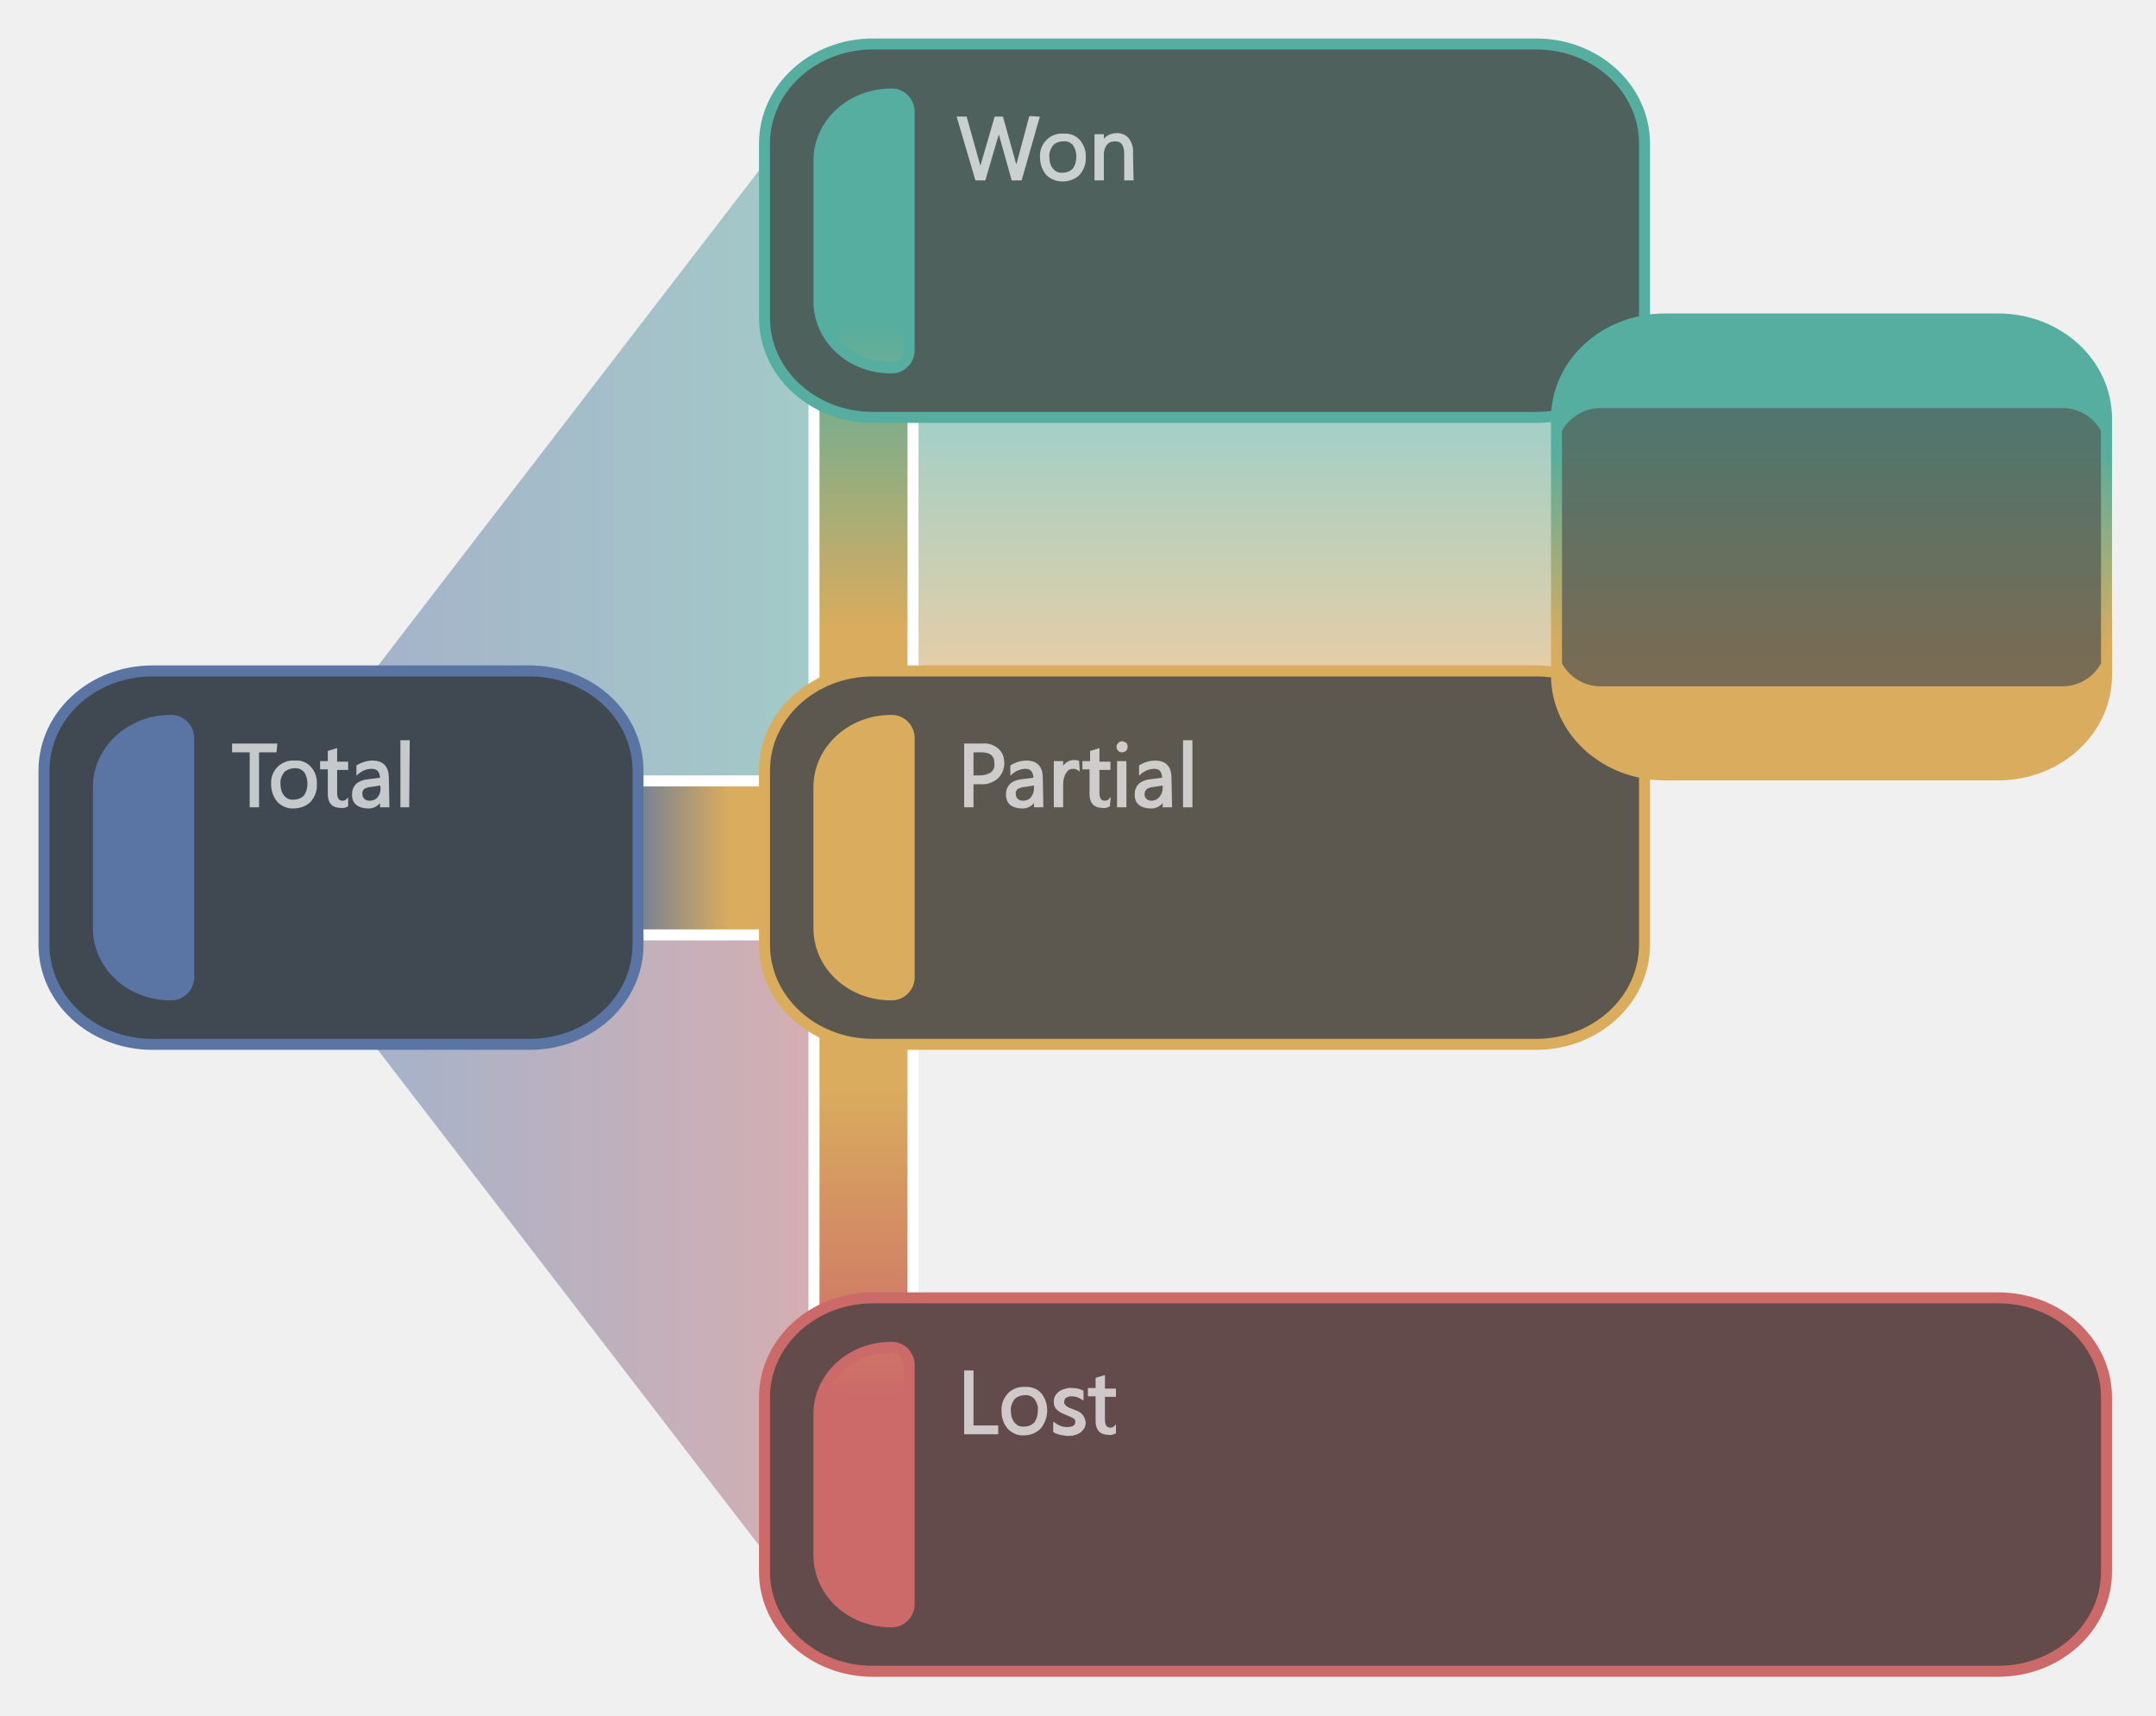
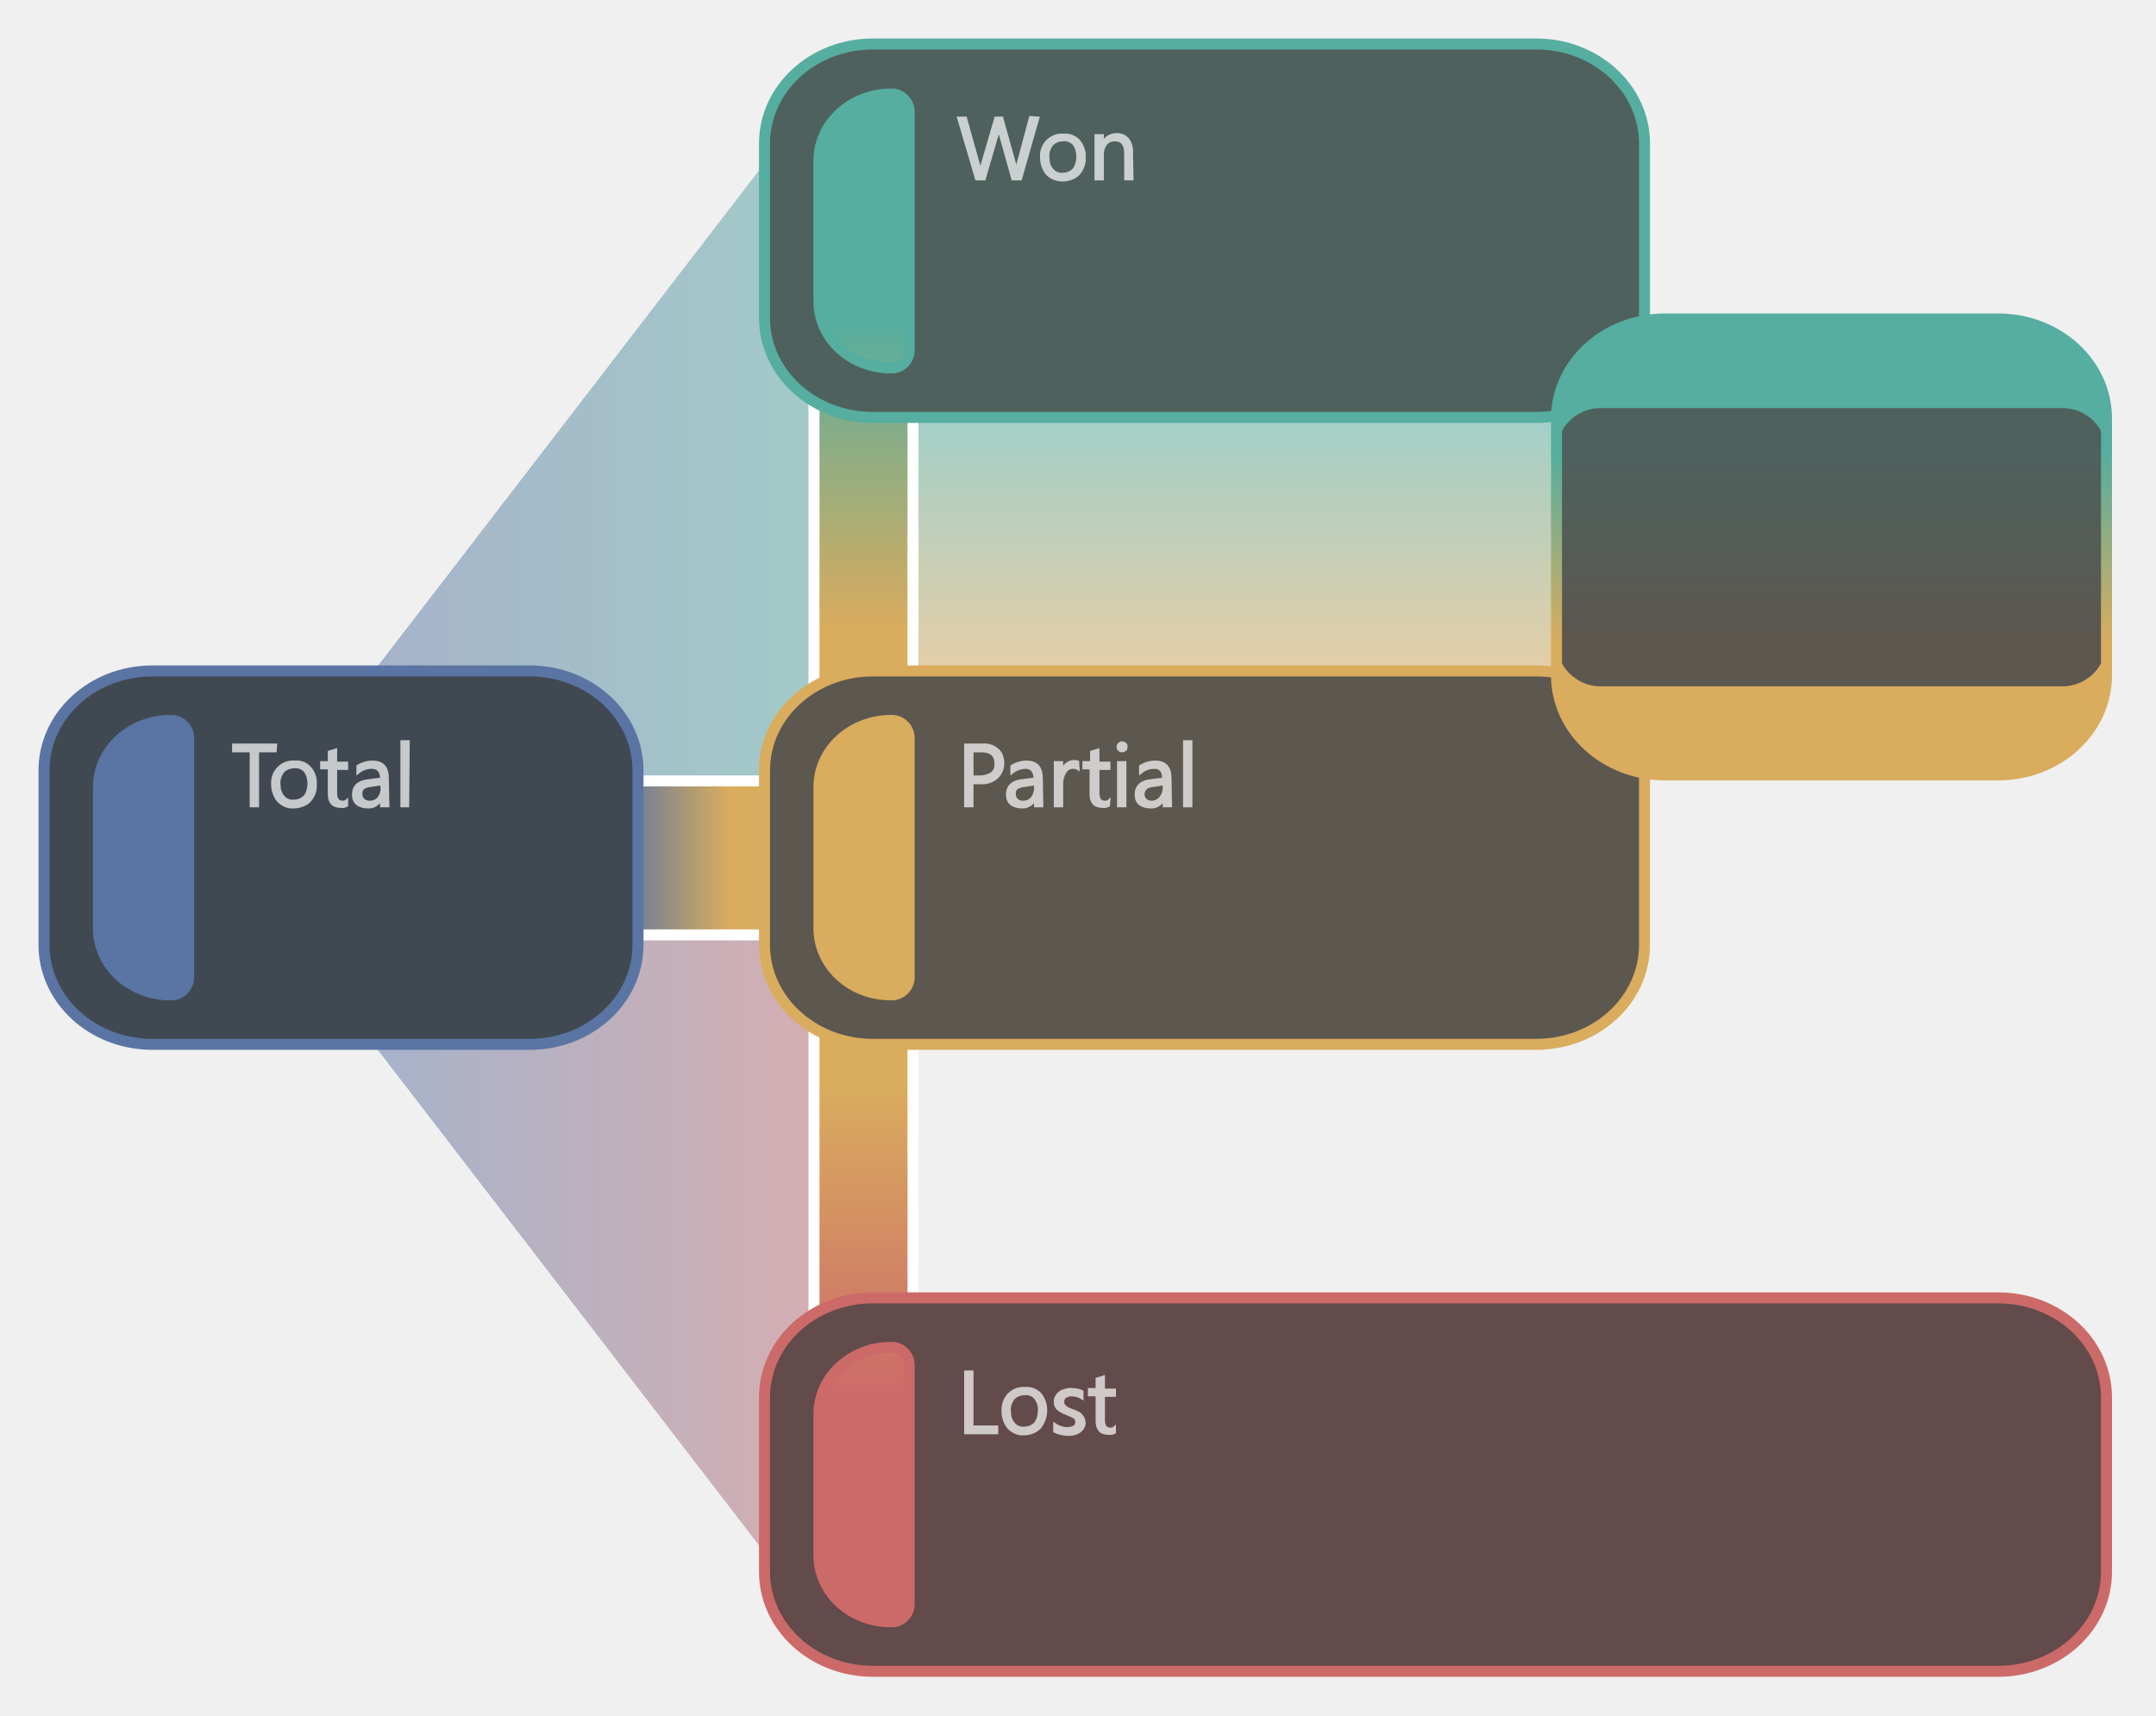
<svg xmlns="http://www.w3.org/2000/svg" version="1.1" id="txt" x="0px" y="0px" viewBox="0 0 392 312" style="enable-background:new 0 0 392 312;" xml:space="preserve">
  <style type="text/css">
	.st0{opacity:0.5;fill:url(#SVGID_1_);enable-background:new    ;}
- 	.st1{opacity:0.5;fill:url(#SVGID_00000069393568574970942630000008738305191885165474_);enable-background:new    ;}
- 	.st2{opacity:0.5;fill:url(#SVGID_00000082332027147575636780000000952744692448754562_);enable-background:new    ;}
- 	.st3{fill:url(#SVGID_00000176008241166608606640000015697761217192662714_);stroke:#FFFFFF;stroke-width:2;stroke-miterlimit:10;}
- 	.st4{fill:url(#SVGID_00000177441999865611580520000000108592959186641590_);stroke:#FFFFFF;stroke-width:2;stroke-miterlimit:10;}
- 	.st5{fill:url(#SVGID_00000139981158221760453250000010674210064930599072_);stroke:#FFFFFF;stroke-width:2;stroke-miterlimit:10;}
+ 	.st1{opacity:0.5;fill:url(#SVGID_00000067194590452488703310000011350549760540836014_);enable-background:new    ;}
+ 	.st2{opacity:0.5;fill:url(#SVGID_00000160186844511317733040000012069124265009382569_);enable-background:new    ;}
+ 	.st3{fill:url(#SVGID_00000100354208925586675500000013746192267698838958_);stroke:#FFFFFF;stroke-width:2;stroke-miterlimit:10;}
+ 	.st4{fill:url(#SVGID_00000020387837217935686830000008658323326543238299_);stroke:#FFFFFF;stroke-width:2;stroke-miterlimit:10;}
+ 	.st5{fill:url(#SVGID_00000047020904239232379180000010573031282434365611_);stroke:#FFFFFF;stroke-width:2;stroke-miterlimit:10;}
	.st6{fill:#5A75A3;}
	.st7{fill:#D9AC5E;}
	.st8{fill:#606060;}
	.st9{fill:#5C574F;stroke:#D9AC5E;stroke-width:2;stroke-miterlimit:10;}
	.st10{fill:#624B4A;stroke:#CC6A69;stroke-width:2;stroke-miterlimit:10;}
	.st11{fill:#4E615D;stroke:#55AE9F;stroke-width:2;stroke-miterlimit:10;}
	.st12{fill:#404952;stroke:#5A75A3;stroke-width:2;stroke-miterlimit:10;}
	.st13{opacity:0.7;}
	.st14{fill:#FFFFFF;stroke:#FFFFFF;stroke-width:0.4;stroke-miterlimit:10;}
	
- 		.st15{fill:url(#SVGID_00000124871646820983574780000005279378657798596515_);stroke:url(#SVGID_00000085935042381734116180000010572200582002965430_);stroke-width:2;stroke-miterlimit:10;}
- 	.st16{opacity:0.25;fill:url(#SVGID_00000160174032189367107260000003636985640251004066_);enable-background:new    ;}
- 	.st17{fill:#55AE9F;}
+ 		.st15{fill:url(#SVGID_00000094615677228118347980000011516213683534099389_);stroke:url(#SVGID_00000149375717601242988280000003986377120175916183_);stroke-width:2;stroke-miterlimit:10;}
+ 	.st16{fill:#55AE9F;}
</style>
-   <linearGradient id="SVGID_1_" gradientUnits="userSpaceOnUse" x1="224.5" y1="652" x2="224.5" y2="605.9" gradientTransform="matrix(1 0 0 1 0 -530)">
+   <linearGradient id="SVGID_1_" gradientUnits="userSpaceOnUse" x1="224.5" y1="-340.11" x2="224.5" y2="-294.01" gradientTransform="matrix(1 0 0 -1 0 -218.11)">
    <stop offset="0" style="stop-color:#D9AC5E" />
    <stop offset="1" style="stop-color:#54AE9F" />
  </linearGradient>
  <rect x="166" y="75.9" class="st0" width="117" height="46.1" />
  <g>
-     <linearGradient id="SVGID_00000101103046771163650010000002771145996465658009_" gradientUnits="userSpaceOnUse" x1="68" y1="-301.11" x2="166" y2="-301.11" gradientTransform="matrix(1 0 0 -1 0 -218.11)">
+     <linearGradient id="SVGID_00000097486384389538395550000012037439026749243054_" gradientUnits="userSpaceOnUse" x1="68" y1="1143" x2="166" y2="1143" gradientTransform="matrix(1 0 0 1 0 -1060)">
      <stop offset="0" style="stop-color:#5A75A3" />
      <stop offset="1" style="stop-color:#54AE9F" />
    </linearGradient>
-     <polygon style="opacity:0.5;fill:url(#SVGID_00000101103046771163650010000002771145996465658009_);enable-background:new    ;" points="   166,154 166,12 148,18 68,122 68,154  " />
-     <linearGradient id="SVGID_00000034793219548961023700000004702538599083870609_" gradientUnits="userSpaceOnUse" x1="68" y1="-447.11" x2="166" y2="-447.11" gradientTransform="matrix(1 0 0 -1 0 -218.11)">
+     <polygon style="opacity:0.5;fill:url(#SVGID_00000097486384389538395550000012037439026749243054_);enable-background:new    ;" points="   166,154 166,12 148,18 68,122 68,154  " />
+     <linearGradient id="SVGID_00000020397344323204550560000013683446171800573087_" gradientUnits="userSpaceOnUse" x1="68" y1="1289" x2="166" y2="1289" gradientTransform="matrix(1 0 0 1 0 -1060)">
      <stop offset="0" style="stop-color:#5A75A3" />
      <stop offset="1" style="stop-color:#CD6A69" />
    </linearGradient>
-     <polygon style="opacity:0.5;fill:url(#SVGID_00000034793219548961023700000004702538599083870609_);enable-background:new    ;" points="   68,158 68,190 148,294 166,300 166,158  " />
+     <polygon style="opacity:0.5;fill:url(#SVGID_00000020397344323204550560000013683446171800573087_);enable-background:new    ;" points="   68,158 68,190 148,294 166,300 166,158  " />
  </g>
  <g>
-     <linearGradient id="SVGID_00000134232518114336978030000011084117706960969651_" gradientUnits="userSpaceOnUse" x1="157" y1="1216" x2="157" y2="1076" gradientTransform="matrix(1 0 0 1 0 -1060)">
+     <linearGradient id="SVGID_00000183231996327935321830000002435775564975297679_" gradientUnits="userSpaceOnUse" x1="157" y1="-904.11" x2="157" y2="-764.11" gradientTransform="matrix(1 0 0 -1 0 -748.11)">
      <stop offset="0.3" style="stop-color:#D9AC5E" />
      <stop offset="0.7" style="stop-color:#55AE9F" />
    </linearGradient>
-     <rect x="148" y="16" style="fill:url(#SVGID_00000134232518114336978030000011084117706960969651_);stroke:#FFFFFF;stroke-width:2;stroke-miterlimit:10;" width="18" height="140" />
-     <linearGradient id="SVGID_00000151546011890899422720000012321468352249312178_" gradientUnits="userSpaceOnUse" x1="157" y1="1356" x2="157" y2="1216" gradientTransform="matrix(1 0 0 1 0 -1060)">
+     <rect x="148" y="16" style="fill:url(#SVGID_00000183231996327935321830000002435775564975297679_);stroke:#FFFFFF;stroke-width:2;stroke-miterlimit:10;" width="18" height="140" />
+     <linearGradient id="SVGID_00000011003442912914563650000011649297715875262097_" gradientUnits="userSpaceOnUse" x1="157" y1="-1044.11" x2="157" y2="-904.11" gradientTransform="matrix(1 0 0 -1 0 -748.11)">
      <stop offset="0.3" style="stop-color:#CC6A69" />
      <stop offset="0.7" style="stop-color:#D9AC5E" />
    </linearGradient>
-     <rect x="148" y="156" style="fill:url(#SVGID_00000151546011890899422720000012321468352249312178_);stroke:#FFFFFF;stroke-width:2;stroke-miterlimit:10;" width="18" height="140" />
-     <linearGradient id="SVGID_00000153696147673482712000000012167786791860499634_" gradientUnits="userSpaceOnUse" x1="96" y1="1216" x2="148" y2="1216" gradientTransform="matrix(1 0 0 1 0 -1060)">
+     <rect x="148" y="156" style="fill:url(#SVGID_00000011003442912914563650000011649297715875262097_);stroke:#FFFFFF;stroke-width:2;stroke-miterlimit:10;" width="18" height="140" />
+     <linearGradient id="SVGID_00000021088890055877521360000011974229652356320669_" gradientUnits="userSpaceOnUse" x1="96" y1="-904.11" x2="148" y2="-904.11" gradientTransform="matrix(1 0 0 -1 0 -748.11)">
      <stop offset="0.3" style="stop-color:#5A75A3" />
      <stop offset="0.7" style="stop-color:#D9AC5E" />
    </linearGradient>
-     <rect x="96" y="142" style="fill:url(#SVGID_00000153696147673482712000000012167786791860499634_);stroke:#FFFFFF;stroke-width:2;stroke-miterlimit:10;" width="52" height="28" />
+     <rect x="96" y="142" style="fill:url(#SVGID_00000021088890055877521360000011974229652356320669_);stroke:#FFFFFF;stroke-width:2;stroke-miterlimit:10;" width="52" height="28" />
  </g>
  <rect x="17.9" y="131" class="st6" width="16.4" height="49.8" />
  <rect x="148.9" y="131.1" class="st7" width="16.4" height="49.8" />
  <rect x="72.4" y="142" class="st8" width="24" height="28" />
  <path class="st9" d="M279.3,122H158.7c-10.9,0-19.7,8.1-19.7,18.1v31.7c0,10,8.8,18.1,19.7,18.1h120.6c10.9,0,19.7-8.1,19.7-18.1  v-31.7C299,130.1,290.2,122,279.3,122z M165.3,177.9c-0.1,1.7-1.6,3.1-3.3,3c-7.3,0-13.1-5.4-13.1-12.1v-25.7  c0-6.7,5.9-12.1,13.1-12.1c1.7-0.1,3.2,1.3,3.3,3V177.9z" />
  <path class="st10" d="M363.3,236H158.7c-10.9,0-19.7,8.1-19.7,18.1v31.7c0,10,8.8,18.1,19.7,18.1h204.6c10.9,0,19.7-8.1,19.7-18.1  v-31.7C383,244.1,374.2,236,363.3,236z M165.3,291.9c-0.1,1.7-1.6,3.1-3.3,3c-7.3,0-13.1-5.4-13.1-12.1v-25.7  c0-6.7,5.9-12.1,13.1-12.1c1.7-0.1,3.2,1.3,3.3,3V291.9z" />
  <path class="st11" d="M279.3,8H158.7C147.8,8,139,16.1,139,26.1v31.7c0,10,8.8,18.1,19.7,18.1h120.6c10.9,0,19.7-8.1,19.7-18.1V26.1  C299,16.1,290.2,8,279.3,8z M165.3,63.9c-0.1,1.7-1.6,3.1-3.3,3c-7.3,0-13.1-5.4-13.1-12.1V29.2c0-6.7,5.9-12.1,13.1-12.1  c1.7-0.1,3.2,1.3,3.3,3V63.9z" />
  <path class="st12" d="M96.3,122H27.7C16.8,122,8,130.1,8,140.1v31.7c0,10,8.8,18.1,19.7,18.1h68.6c10.9,0,19.7-8.1,19.7-18.1v-31.7  C116,130.1,107.2,122,96.3,122z M34.3,177.9c-0.1,1.7-1.6,3.1-3.3,3c-7.3,0-13.1-5.4-13.1-12.1v-25.7c0-6.7,5.9-12.1,13.1-12.1  c1.7-0.1,3.2,1.3,3.3,3V177.9z" />
  <g class="st13">
    <path class="st14" d="M50.1,136.6h-3.2v10h-1.3v-10h-3.2v-1.2h7.8L50.1,136.6L50.1,136.6z" />
    <path class="st14" d="M53.4,146.8c-1.1,0.1-2.1-0.4-2.8-1.1c-0.7-0.8-1.1-1.9-1.1-3c-0.1-1.2,0.3-2.3,1.1-3.1s1.9-1.2,3-1.1   c1.1-0.1,2.1,0.3,2.8,1.1s1.1,1.9,1,3c0.1,1.1-0.3,2.2-1.1,3.1C55.6,146.4,54.5,146.8,53.4,146.8z M53.5,139.5   c-0.7,0-1.5,0.3-2,0.8c-0.5,0.7-0.8,1.5-0.7,2.3c0,0.8,0.2,1.6,0.7,2.2c0.5,0.6,1.2,0.9,2,0.8c0.7,0,1.4-0.3,1.9-0.8   c0.5-0.7,0.7-1.5,0.7-2.3s-0.2-1.6-0.7-2.3C54.9,139.7,54.2,139.4,53.5,139.5L53.5,139.5z" />
    <path class="st14" d="M63.1,146.5c-0.4,0.2-0.8,0.3-1.2,0.2c-1.4,0-2.1-0.8-2.1-2.3v-4.7h-1.4v-1.1h1.4v-1.9l1.3-0.4v2.4h2v1.1h-2   v4.5c0,0.4,0.1,0.8,0.3,1.1s0.6,0.4,0.9,0.4c0.3,0,0.6-0.1,0.8-0.3V146.5z" />
    <path class="st14" d="M70.6,146.6h-1.3v-1.2l0,0c-0.5,0.9-1.4,1.5-2.5,1.4c-0.7,0-1.4-0.2-1.9-0.6c-0.5-0.4-0.7-1-0.7-1.7   c0-1.5,0.9-2.4,2.7-2.6l2.4-0.3c0-1.3-0.6-2-1.7-2c-1,0-1.9,0.4-2.6,1v-1.3c0.8-0.5,1.8-0.8,2.7-0.8c1.9,0,2.8,1,2.8,3L70.6,146.6z    M69.3,142.6l-1.9,0.3c-0.5,0-0.9,0.2-1.3,0.4c-0.3,0.3-0.5,0.7-0.4,1.1c0,0.4,0.1,0.7,0.4,1s0.7,0.4,1.1,0.4   c0.6,0,1.2-0.2,1.6-0.7s0.6-1.1,0.6-1.7L69.3,142.6z" />
    <path class="st14" d="M74.2,146.6H73v-11.8h1.3L74.2,146.6z" />
  </g>
  <g class="st13">
    <path class="st14" d="M188.8,21.4l-3.2,11.2h-1.5l-2.3-8.2c-0.1-0.4-0.2-0.8-0.2-1.1l0,0c0,0.4-0.1,0.8-0.2,1.1l-2.4,8.2h-1.5   l-3.3-11.2h1.4L178,30c0.1,0.4,0.2,0.7,0.2,1.1l0,0c0.1-0.4,0.2-0.8,0.3-1.1l2.5-8.6h1.2l2.4,8.6c0.1,0.3,0.2,0.7,0.2,1l0,0   c0-0.4,0.1-0.7,0.2-1.1l2.3-8.6L188.8,21.4z" />
    <path class="st14" d="M193.2,32.8c-1.1,0-2.1-0.4-2.8-1.1c-0.7-0.8-1.1-1.9-1.1-3c-0.1-1.2,0.3-2.3,1.1-3.1c0.8-0.8,1.9-1.2,3-1.1   c1-0.1,2.1,0.3,2.8,1.1c0.7,0.9,1.1,1.9,1,3c0.1,1.1-0.3,2.2-1.1,3.1C195.4,32.4,194.3,32.8,193.2,32.8z M193.3,25.5   c-0.8,0-1.5,0.3-2,0.8c-0.5,0.7-0.8,1.5-0.7,2.3c0,0.8,0.2,1.6,0.7,2.2s1.2,0.9,2,0.8c0.7,0,1.4-0.3,1.9-0.8   c0.5-0.7,0.7-1.5,0.7-2.3s-0.2-1.6-0.7-2.3C194.7,25.7,194,25.4,193.3,25.5z" />
    <path class="st14" d="M205.9,32.6h-1.3V28c0-1.7-0.6-2.5-1.9-2.5c-0.6,0-1.2,0.2-1.6,0.7c-0.4,0.5-0.6,1.2-0.6,1.8v4.6h-1.3v-8h1.3   v1.3l0,0c0.5-1,1.5-1.5,2.6-1.5c0.8,0,1.5,0.3,2,0.9c0.5,0.7,0.8,1.6,0.7,2.5L205.9,32.6z" />
  </g>
  <g class="st13">
    <path class="st14" d="M176.8,142.4v4.2h-1.3v-11.2h3.1c1-0.1,2,0.2,2.8,0.9c0.7,0.6,1,1.5,1,2.5s-0.4,1.9-1.1,2.6   c-0.8,0.7-1.9,1.1-3,1H176.8z M176.8,136.6v4.6h1.4c0.7,0,1.5-0.2,2.1-0.6c0.5-0.4,0.8-1.1,0.7-1.8c0-1.5-0.9-2.2-2.6-2.2H176.8z" />
    <path class="st14" d="M189.5,146.6h-1.3v-1.2l0,0c-0.5,0.9-1.4,1.5-2.5,1.4c-0.7,0-1.4-0.2-1.9-0.6c-0.5-0.4-0.7-1.1-0.7-1.7   c0-1.5,0.9-2.4,2.6-2.6l2.4-0.3c0-1.3-0.6-2-1.6-2s-1.9,0.4-2.6,1v-1.3c0.8-0.5,1.8-0.8,2.7-0.8c1.9,0,2.8,1,2.8,3L189.5,146.6z    M188.2,142.6l-1.9,0.3c-0.5,0-0.9,0.2-1.4,0.4c-0.3,0.3-0.5,0.7-0.4,1.1c0,0.4,0.1,0.7,0.4,1c0.3,0.3,0.7,0.4,1.1,0.4   c0.6,0,1.2-0.2,1.6-0.7c0.4-0.5,0.6-1.1,0.6-1.7L188.2,142.6L188.2,142.6z" />
    <path class="st14" d="M196.1,139.9c-0.3-0.2-0.6-0.3-1-0.3c-0.6,0-1.1,0.3-1.4,0.8c-0.4,0.6-0.6,1.4-0.6,2.1v4.1h-1.3v-8h1.3v1.6   l0,0c0.1-0.5,0.4-1,0.8-1.3c0.4-0.3,0.8-0.5,1.3-0.5c0.3,0,0.5,0,0.8,0.1L196.1,139.9z" />
    <path class="st14" d="M201.6,146.5c-0.4,0.2-0.8,0.3-1.2,0.2c-1.4,0-2.1-0.8-2.1-2.3v-4.7H197v-1.1h1.4v-1.9l1.3-0.4v2.4h2v1.1h-2   v4.5c0,0.4,0.1,0.8,0.3,1.1s0.6,0.4,0.9,0.4c0.3,0,0.6-0.1,0.8-0.3L201.6,146.5z" />
    <path class="st14" d="M204,136.6c-0.5,0-0.8-0.4-0.8-0.8s0.4-0.8,0.8-0.8c0.2,0,0.4,0.1,0.6,0.2c0.3,0.3,0.3,0.8,0,1.2l0,0   C204.4,136.5,204.2,136.6,204,136.6z M204.6,146.6h-1.3v-8h1.3V146.6z" />
    <path class="st14" d="M212.9,146.6h-1.3v-1.2l0,0c-0.5,0.9-1.4,1.5-2.5,1.4c-0.7,0-1.4-0.2-1.9-0.6c-0.5-0.4-0.7-1-0.7-1.7   c0-1.5,0.9-2.4,2.6-2.6l2.4-0.3c0-1.3-0.5-2-1.6-2c-1,0-1.9,0.4-2.6,1v-1.3c0.8-0.5,1.8-0.8,2.7-0.8c1.9,0,2.8,1,2.8,3L212.9,146.6   z M211.6,142.6l-1.9,0.3c-0.5,0-0.9,0.2-1.3,0.4c-0.3,0.3-0.5,0.7-0.5,1.1c0,0.4,0.1,0.7,0.4,1c0.3,0.3,0.7,0.4,1.1,0.4   c0.6,0,1.2-0.3,1.6-0.8c0.4-0.5,0.6-1.1,0.6-1.7L211.6,142.6z" />
    <path class="st14" d="M216.6,146.6h-1.3v-11.8h1.3V146.6z" />
  </g>
  <g class="st13">
    <path class="st14" d="M181.3,260.6h-5.8v-11.2h1.3v10h4.5V260.6z" />
    <path class="st14" d="M186.2,260.8c-1.1,0.1-2.1-0.4-2.8-1.1c-0.7-0.8-1.1-1.9-1.1-3c-0.1-1.2,0.3-2.3,1.1-3.2   c0.8-0.8,1.9-1.2,3-1.1c1-0.1,2.1,0.3,2.8,1.1c1.4,1.8,1.3,4.3-0.1,6.1C188.3,260.4,187.3,260.8,186.2,260.8z M186.3,253.5   c-0.8,0-1.5,0.3-2,0.8c-0.5,0.7-0.8,1.5-0.7,2.3c0,0.8,0.2,1.6,0.7,2.2s1.2,0.9,2,0.8c0.7,0,1.4-0.3,1.9-0.8   c0.5-0.7,0.7-1.5,0.7-2.3c0.1-0.8-0.2-1.6-0.7-2.3C187.7,253.7,187,253.4,186.3,253.5z" />
    <path class="st14" d="M191.7,260.3v-1.4c0.7,0.5,1.5,0.8,2.3,0.8c1.1,0,1.7-0.4,1.7-1.1c0-0.2,0-0.4-0.1-0.5   c-0.1-0.2-0.2-0.3-0.4-0.4s-0.4-0.2-0.6-0.3l-0.7-0.3c-0.3-0.1-0.7-0.3-0.9-0.4s-0.5-0.3-0.7-0.5c-0.2-0.2-0.3-0.4-0.4-0.6   c-0.1-0.3-0.1-0.5-0.1-0.8c0-0.4,0.1-0.7,0.3-1s0.4-0.5,0.7-0.7s0.6-0.3,1-0.4c0.4-0.1,0.8-0.2,1.1-0.1c0.6,0,1.3,0.1,1.9,0.4v1.3   c-0.6-0.4-1.3-0.6-2-0.6c-0.2,0-0.4,0-0.6,0.1c-0.2,0.1-0.3,0.1-0.5,0.2c-0.1,0.1-0.2,0.2-0.3,0.4c-0.1,0.1-0.1,0.3-0.1,0.5   s0,0.4,0.1,0.5s0.2,0.3,0.3,0.4c0.2,0.1,0.3,0.2,0.5,0.3l0.7,0.3c0.4,0.1,0.7,0.3,1,0.4s0.5,0.3,0.7,0.5s0.3,0.4,0.4,0.6   c0.1,0.3,0.2,0.6,0.2,0.8c0,0.4-0.1,0.7-0.3,1s-0.4,0.5-0.7,0.7s-0.6,0.3-1,0.4s-0.8,0.1-1.2,0.1   C193.2,260.8,192.4,260.7,191.7,260.3z" />
    <path class="st14" d="M202.7,260.5c-0.4,0.2-0.8,0.3-1.2,0.2c-1.4,0-2.1-0.8-2.1-2.3v-4.7H198v-1.1h1.4v-1.9l1.3-0.4v2.4h2v1.1h-2   v4.5c0,0.4,0.1,0.8,0.3,1.1c0.2,0.3,0.6,0.4,0.9,0.4c0.3,0,0.6-0.1,0.8-0.3V260.5z" />
  </g>
  <g>
    <g>
-       <linearGradient id="SVGID_00000073707690617783782930000009692045679550669444_" gradientUnits="userSpaceOnUse" x1="333" y1="253.89" x2="333" y2="170.89" gradientTransform="matrix(1 0 0 -1 0 311.89)">
+       <linearGradient id="SVGID_00000083788243415099845720000000988494573781051054_" gradientUnits="userSpaceOnUse" x1="333" y1="588" x2="333" y2="671" gradientTransform="matrix(1 0 0 1 0 -530)">
        <stop offset="0.3" style="stop-color:#4E615D" />
        <stop offset="0.7" style="stop-color:#5C574F" />
      </linearGradient>
-       <linearGradient id="SVGID_00000178202923461435599850000002976436489625153939_" gradientUnits="userSpaceOnUse" x1="333" y1="254.89" x2="333" y2="169.89" gradientTransform="matrix(1 0 0 -1 0 311.89)">
+       <linearGradient id="SVGID_00000172398081256154560060000015922700333570342828_" gradientUnits="userSpaceOnUse" x1="333" y1="587" x2="333" y2="672" gradientTransform="matrix(1 0 0 1 0 -530)">
        <stop offset="0.3" style="stop-color:#55AE9F" />
        <stop offset="0.7" style="stop-color:#D9AC5E" />
      </linearGradient>
-       <path style="fill:url(#SVGID_00000073707690617783782930000009692045679550669444_);stroke:url(#SVGID_00000178202923461435599850000002976436489625153939_);stroke-width:2;stroke-miterlimit:10;" d="    M363.3,58h-60.6c-10.9,0-19.7,8.1-19.7,18.1v46.7c0,10,8.8,18.1,19.7,18.1h60.6c10.9,0,19.7-8.1,19.7-18.1V76.1    C383,66.1,374.2,58,363.3,58z" />
+       <path style="fill:url(#SVGID_00000083788243415099845720000000988494573781051054_);stroke:url(#SVGID_00000172398081256154560060000015922700333570342828_);stroke-width:2;stroke-miterlimit:10;" d="    M363.3,58h-60.6c-10.9,0-19.7,8.1-19.7,18.1v46.7c0,10,8.8,18.1,19.7,18.1h60.6c10.9,0,19.7-8.1,19.7-18.1V76.1    C383,66.1,374.2,58,363.3,58z" />
    </g>
-     <linearGradient id="SVGID_00000092454878395280645900000006573209766125243558_" gradientUnits="userSpaceOnUse" x1="333" y1="184.59" x2="333" y2="240.09" gradientTransform="matrix(1 0 0 -1 0 311.89)">
-       <stop offset="0" style="stop-color:#D9AC5E" />
-       <stop offset="1" style="stop-color:#54AE9F" />
-     </linearGradient>
-     <path style="opacity:0.25;fill:url(#SVGID_00000092454878395280645900000006573209766125243558_);enable-background:new    ;" d="   M377.2,127.3h-88.4c-3.2,0-5.8-2.6-5.8-5.8V77.6c0-3.2,2.6-5.8,5.8-5.8h88.4c3.2,0,5.8,2.6,5.8,5.8v43.9   C383,124.7,380.4,127.3,377.2,127.3z" />
-     <path class="st17" d="M363.3,58h-60.6c-10.9,0-19.7,8.1-19.7,18.1v6.1c0-4.4,3.6-8,8-8h84c4.4,0,8,3.6,8,8v-6.1   C383,66.1,374.2,58,363.3,58z" />
+     <path class="st16" d="M363.3,58h-60.6c-10.9,0-19.7,8.1-19.7,18.1v6.1c0-4.4,3.6-8,8-8h84c4.4,0,8,3.6,8,8v-6.1   C383,66.1,374.2,58,363.3,58z" />
    <path class="st7" d="M302.7,141h60.6c10.9,0,19.7-8.1,19.7-18.1v-6.1c0,4.4-3.6,8-8,8h-84c-4.4,0-8-3.6-8-8v6.1   C283,132.9,291.8,141,302.7,141z" />
  </g>
</svg>
